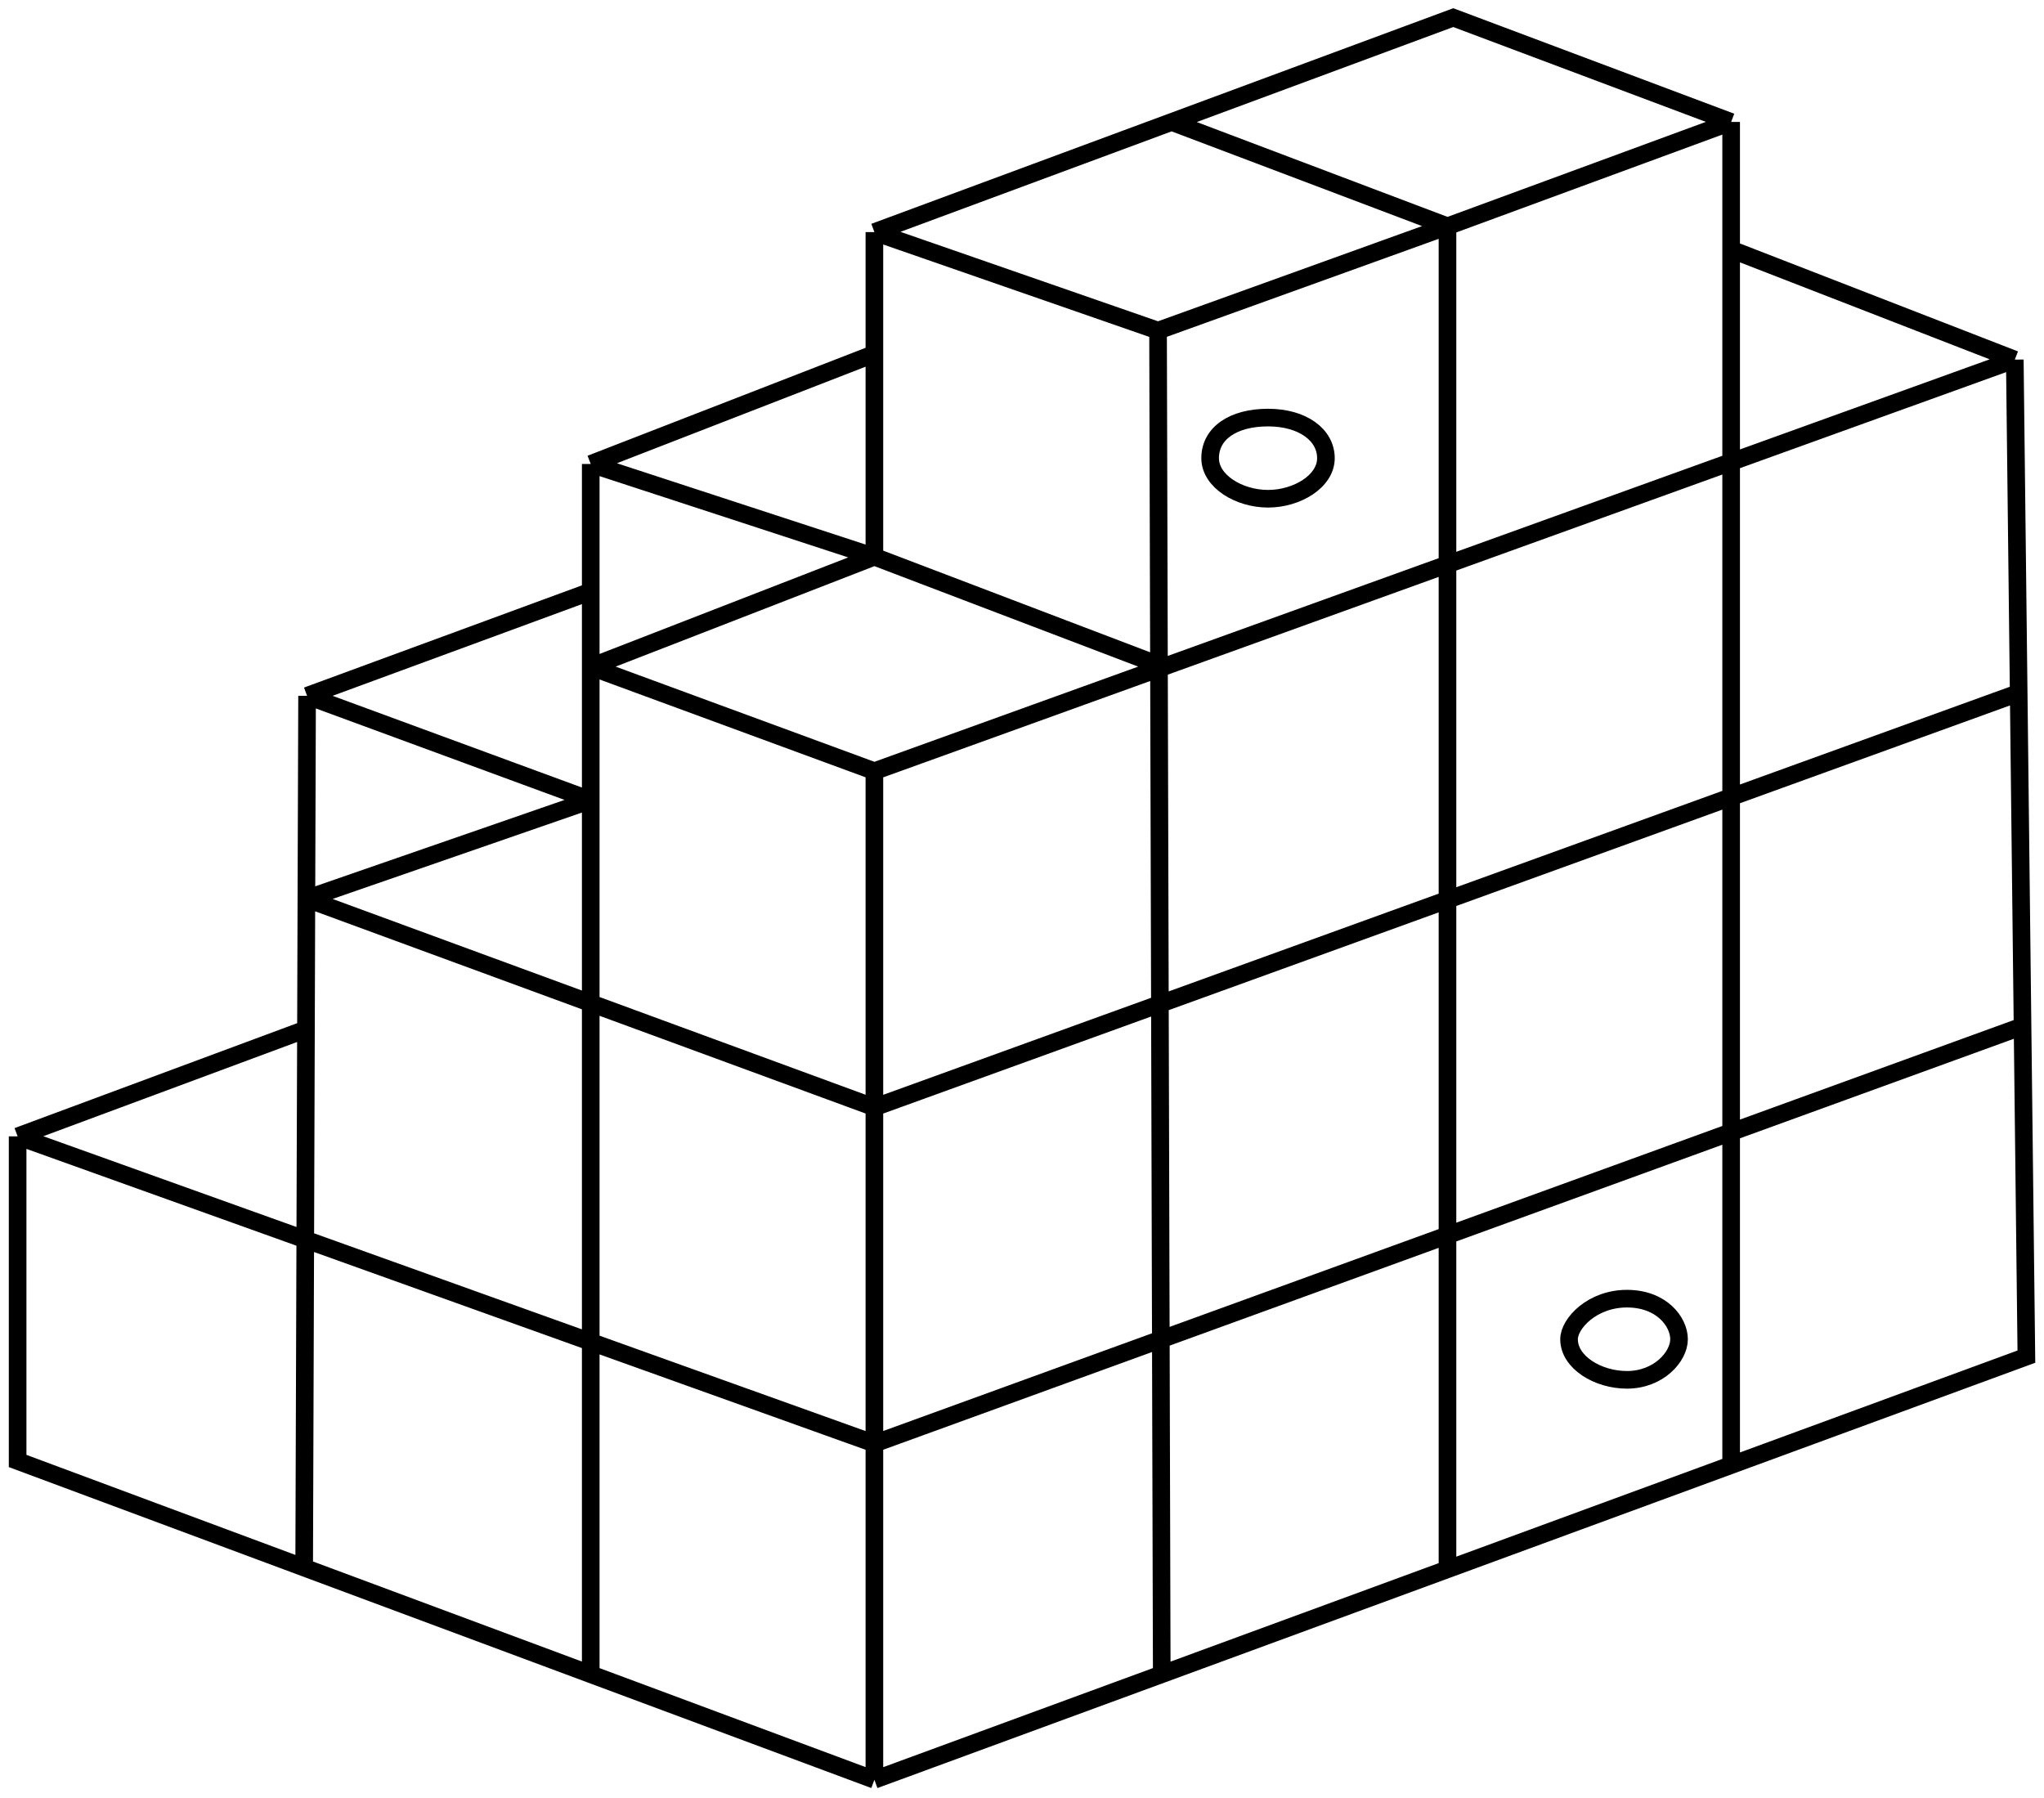
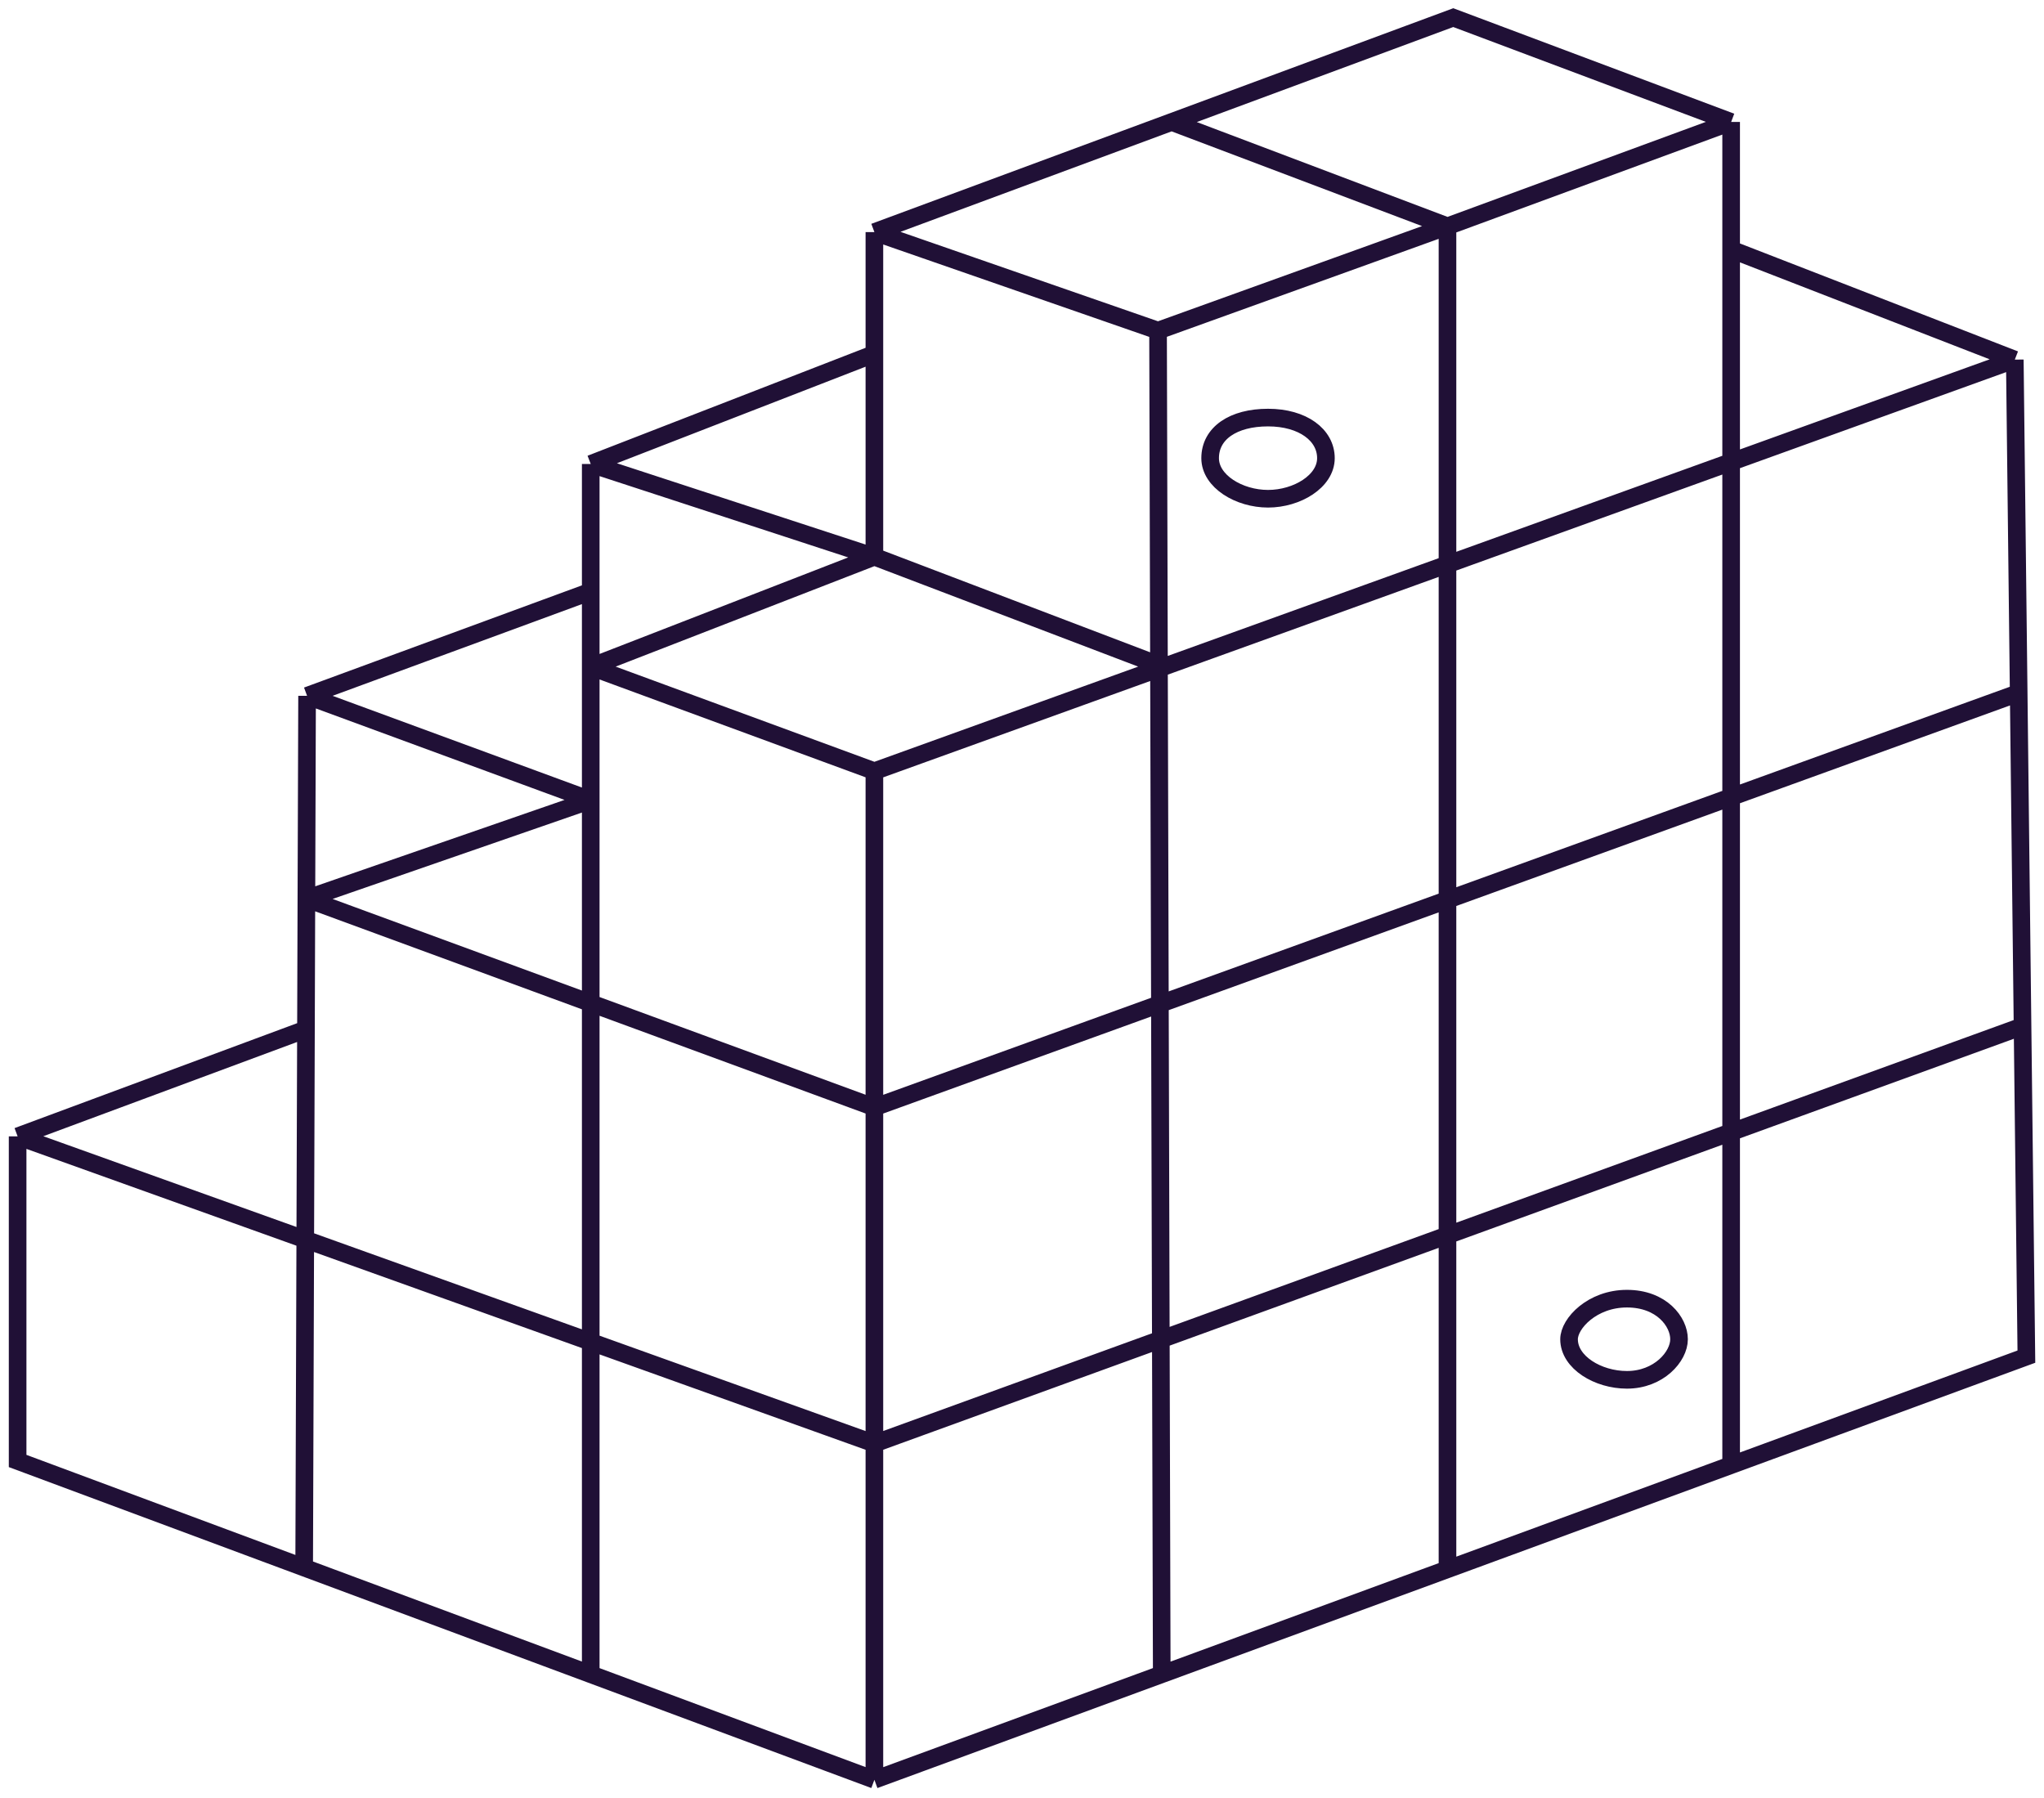
<svg xmlns="http://www.w3.org/2000/svg" width="116" height="102" viewBox="0 0 116 102" fill="none">
-   <path d="M49.623 101L33.525 95.01M49.623 101V81.921M49.623 101L65.931 95.01M114.343 20.408L98.245 14.158M114.343 20.408L114.563 39.322M114.343 20.408L66.031 37.842M98.245 14.158V6.921M98.245 14.158V83.141M98.245 6.921L82.475 1L66.493 6.921M98.245 6.921L82.147 12.842M49.623 13.171V20.079M49.623 13.171L65.721 18.763M49.623 13.171L66.493 6.921M49.623 31.592L33.525 26.329M49.623 31.592V20.079M49.623 31.592L33.525 37.842M49.623 31.592L66.031 37.842M33.525 26.329L49.623 20.079M33.525 26.329V33.566M33.525 95.01L17.262 88.959M33.525 95.01V45.408M33.525 33.566L17.427 39.487M33.525 33.566V37.842M17.427 39.487L17.388 51M17.427 39.487L33.525 45.408M17.262 88.959L1 82.908V64.487M17.262 88.959L17.364 58.411M17.364 58.411L1 64.487M17.364 58.411L17.388 51M1 64.487L49.623 81.921M49.623 43.763V62.842M49.623 43.763L33.525 37.842M49.623 43.763L66.031 37.842M49.623 81.921L114.782 58.237M49.623 81.921V62.842M114.782 58.237L115 76.987L98.245 83.141M114.782 58.237L114.563 39.322M114.563 39.322L49.623 62.842M49.623 62.842L17.388 51M17.388 51L33.525 45.408M33.525 37.842V45.408M98.245 83.141L82.147 89.054M65.721 18.763L65.931 95.01M65.721 18.763L82.147 12.842M65.931 95.01L82.147 89.054M82.147 12.842V89.054M82.147 12.842L66.493 6.921M71.963 23.697C73.934 23.697 75.248 24.684 75.248 26C75.248 27.316 73.605 28.303 71.963 28.303C70.32 28.303 68.677 27.316 68.677 26C68.677 24.583 69.991 23.697 71.963 23.697ZM92.331 73.697C94.303 73.697 95.288 75.013 95.288 76C95.288 76.987 94.134 78.303 92.331 78.303C90.689 78.303 89.046 77.316 89.046 76C89.046 75.105 90.36 73.697 92.331 73.697Z" stroke="black" />
+   <path d="M49.623 101L33.525 95.01M49.623 101V81.921M49.623 101L65.931 95.01M114.343 20.408L98.245 14.158M114.343 20.408L114.563 39.322M114.343 20.408L66.031 37.842M98.245 14.158V6.921M98.245 14.158V83.141M98.245 6.921L82.475 1L66.493 6.921M98.245 6.921L82.147 12.842M49.623 13.171V20.079M49.623 13.171L65.721 18.763M49.623 13.171L66.493 6.921M49.623 31.592L33.525 26.329M49.623 31.592V20.079M49.623 31.592L33.525 37.842M49.623 31.592L66.031 37.842M33.525 26.329L49.623 20.079M33.525 26.329V33.566M33.525 95.01L17.262 88.959M33.525 95.01V45.408M33.525 33.566L17.427 39.487M33.525 33.566V37.842M17.427 39.487L17.388 51M17.427 39.487L33.525 45.408M17.262 88.959L1 82.908V64.487M17.262 88.959L17.364 58.411M17.364 58.411L1 64.487M17.364 58.411L17.388 51M1 64.487L49.623 81.921M49.623 43.763V62.842M49.623 43.763L33.525 37.842M49.623 43.763L66.031 37.842M49.623 81.921L114.782 58.237M49.623 81.921V62.842M114.782 58.237L115 76.987L98.245 83.141M114.782 58.237L114.563 39.322M114.563 39.322L49.623 62.842M49.623 62.842L17.388 51M17.388 51L33.525 45.408M33.525 37.842V45.408M98.245 83.141L82.147 89.054M65.721 18.763L65.931 95.01M65.721 18.763L82.147 12.842M65.931 95.01L82.147 89.054M82.147 12.842V89.054M82.147 12.842L66.493 6.921M71.963 23.697C73.934 23.697 75.248 24.684 75.248 26C75.248 27.316 73.605 28.303 71.963 28.303C70.32 28.303 68.677 27.316 68.677 26C68.677 24.583 69.991 23.697 71.963 23.697ZM92.331 73.697C94.303 73.697 95.288 75.013 95.288 76C95.288 76.987 94.134 78.303 92.331 78.303C90.689 78.303 89.046 77.316 89.046 76C89.046 75.105 90.36 73.697 92.331 73.697Z" stroke="#201036" />
</svg>
